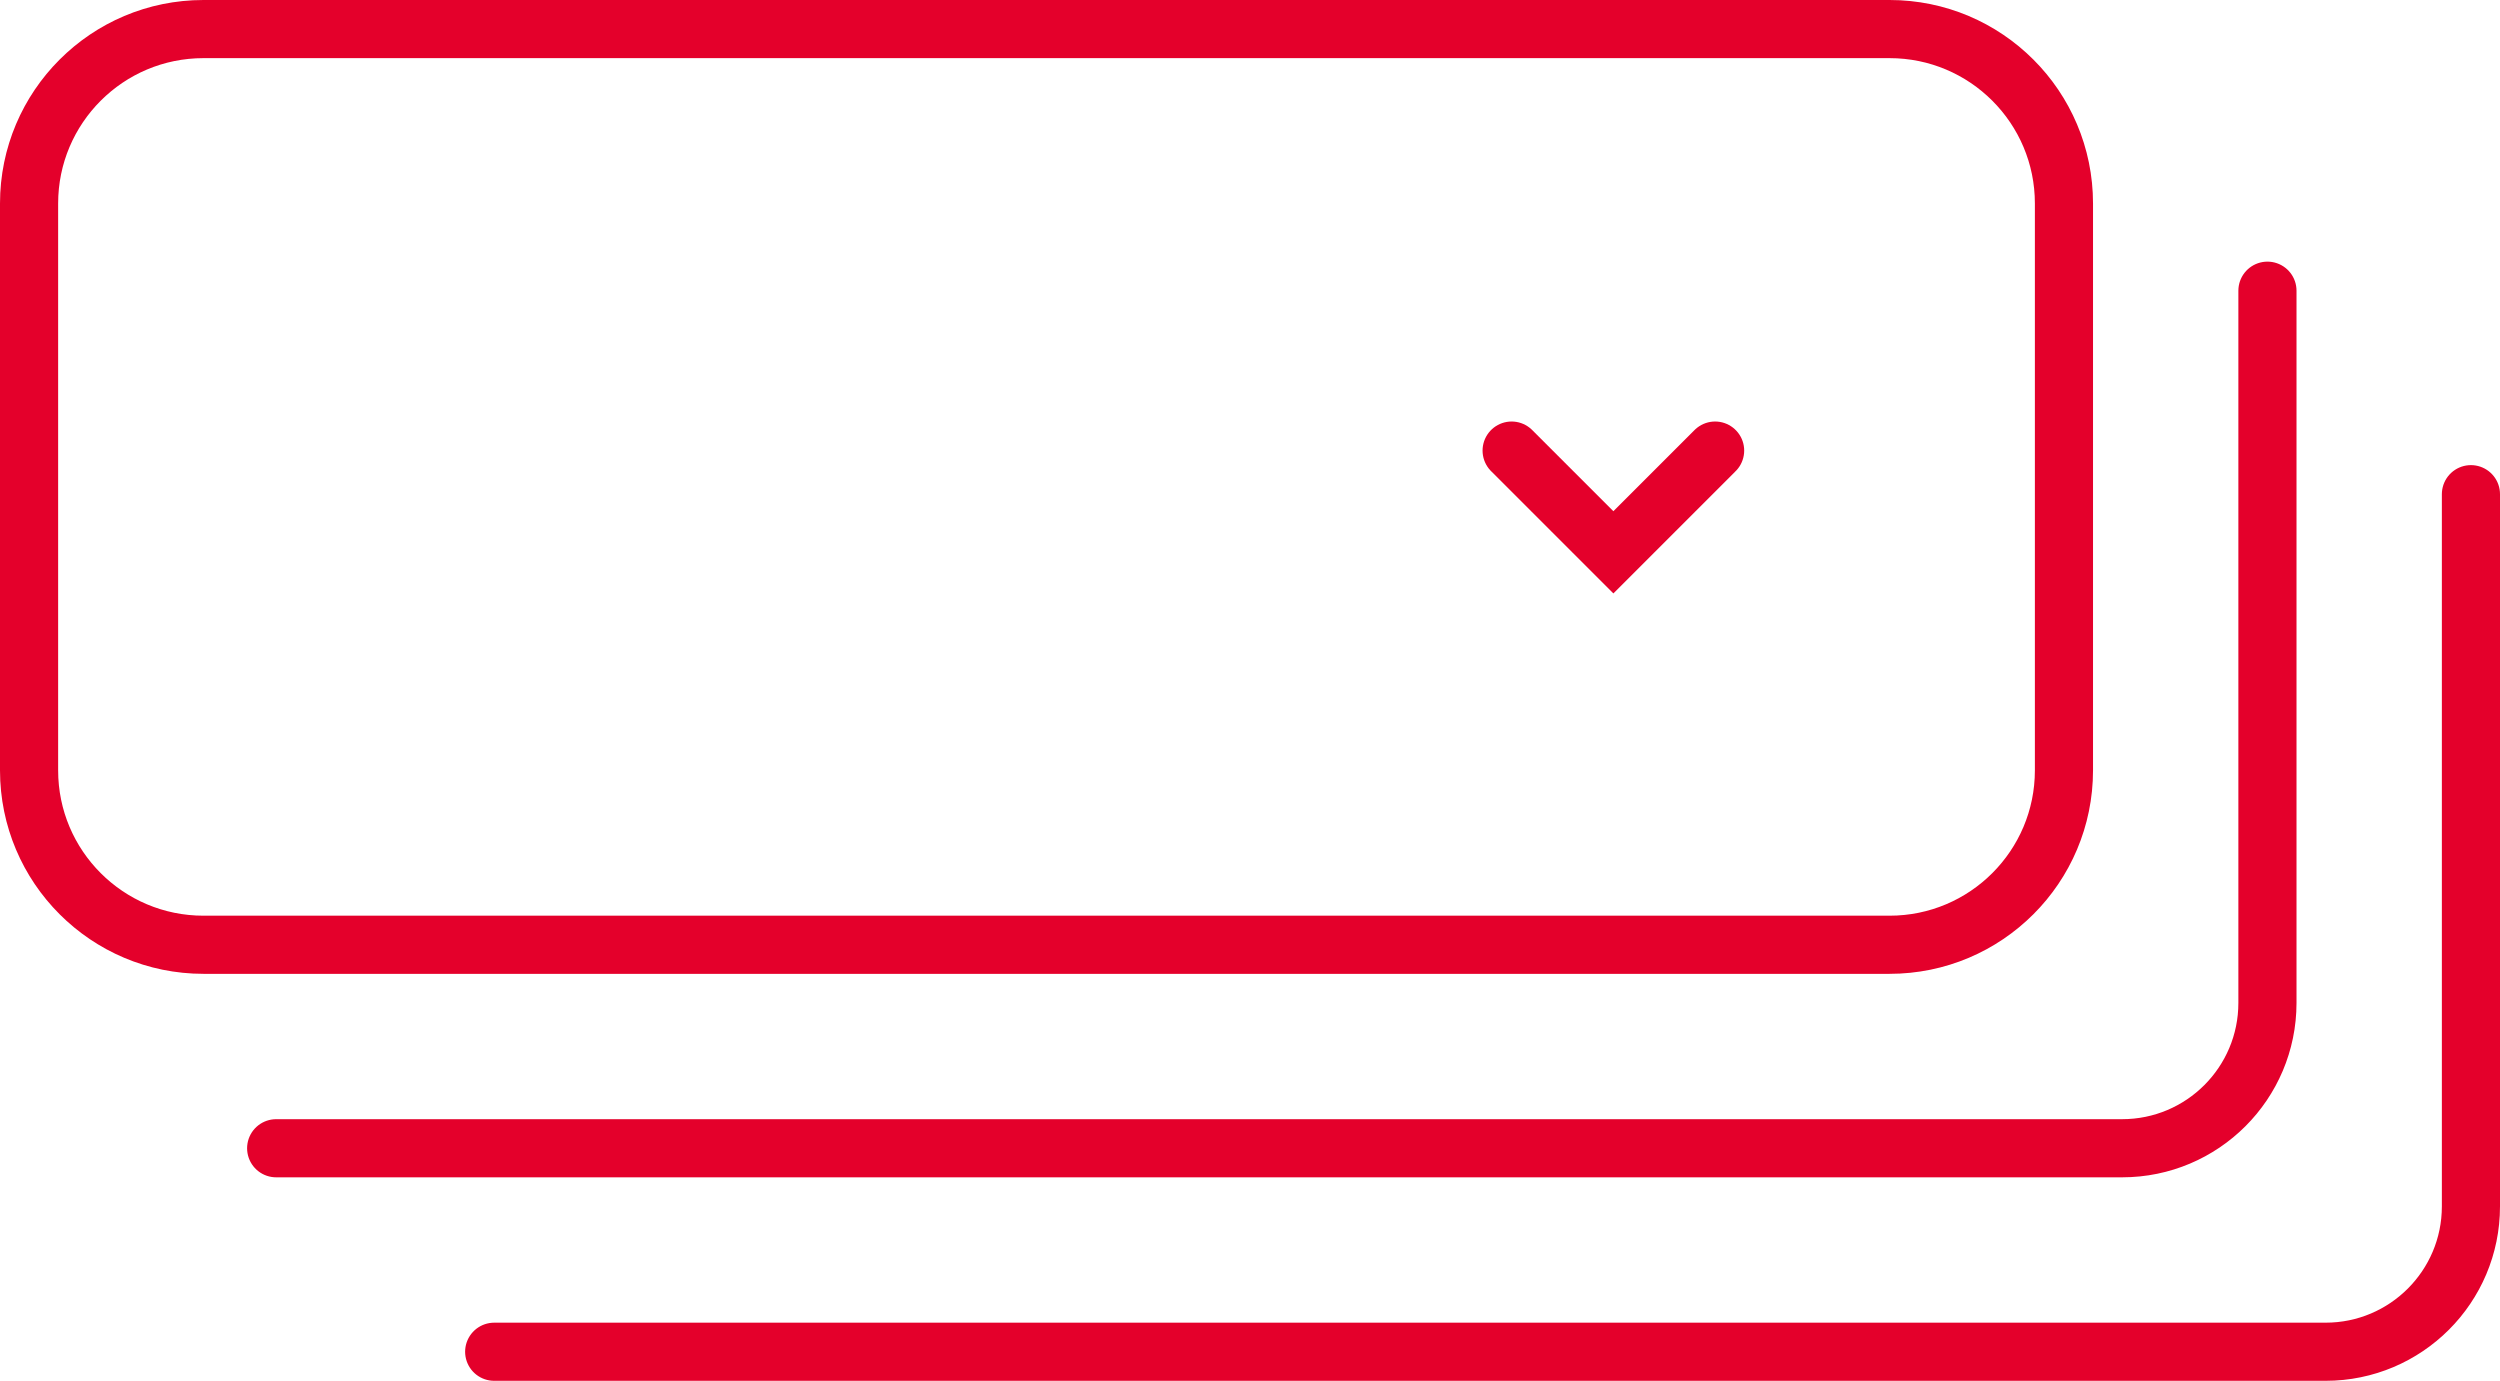
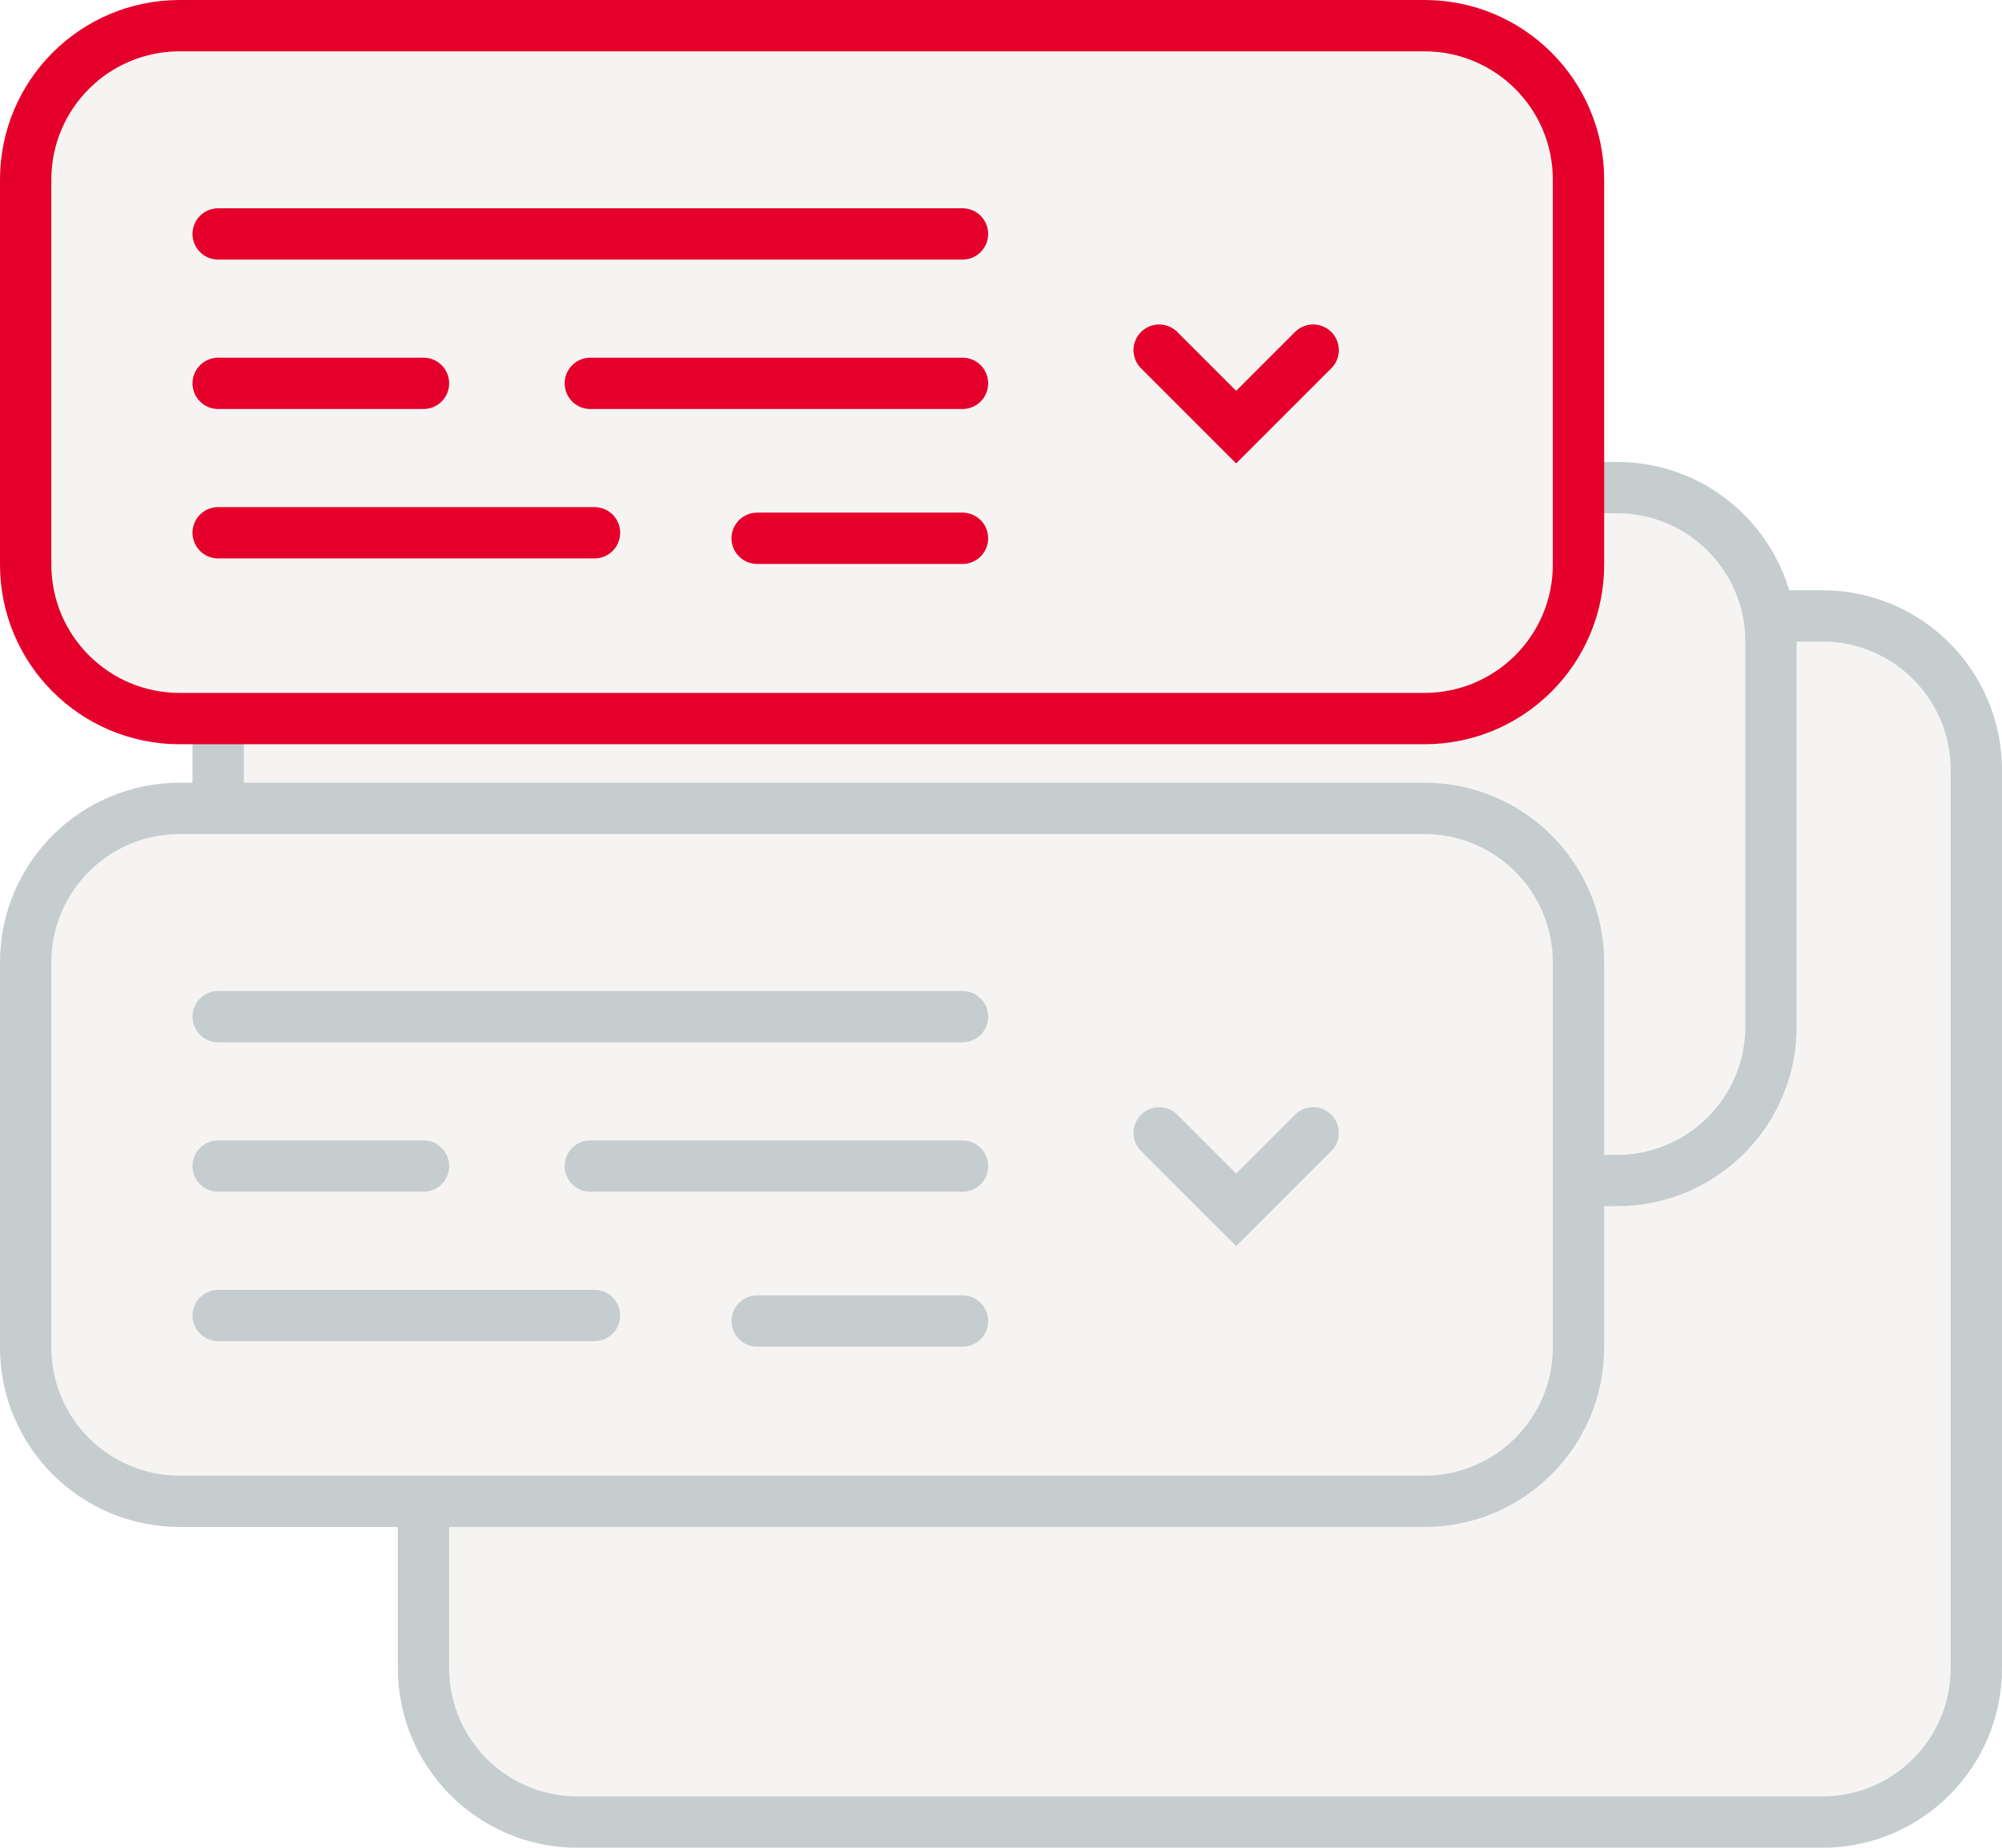
- <svg xmlns="http://www.w3.org/2000/svg" width="172" height="95" viewBox="0 0 172 95" fill="none">
-   <path d="M14 65h116c6.627 0 12-5.373 12-12V14c0-6.627-5.373-12-12-12H14C7.373 2 2 7.373 2 14v39c0 6.627 5.373 12 12 12z" stroke="#E4002B" stroke-width="4" />
-   <path d="M19 79h127c5.523 0 10-4.477 10-10V20m-38 11l-7 7-7-7" stroke="#E4002B" stroke-width="4" stroke-linecap="round" />
-   <path d="M34 93h126c5.523 0 10-4.477 10-10V34" stroke="#E4002B" stroke-width="4" stroke-linecap="round" />
+ <svg xmlns="http://www.w3.org/2000/svg" width="156" height="144" viewBox="0 0 156 144" fill="none">
+   <path d="M45 142h97c6.627 0 12-5.373 12-12V60c0-6.627-5.373-12-12-12H45c-6.627 0-12 5.373-12 12v70c0 6.627 5.373 12 12 12z" fill="#F6F4F2" stroke="#C5CDCF" stroke-width="4" />
+   <path d="M29 92h97c6.627 0 12-5.373 12-12V50c0-6.627-5.373-12-12-12H29c-6.627 0-12 5.373-12 12v30c0 6.627 5.373 12 12 12z" fill="#F6F4F2" stroke="#C5CDCF" stroke-width="4" />
+   <path d="M14 117h97c6.627 0 12-5.373 12-12V75c0-6.627-5.373-12-12-12H14C7.373 63 2 68.373 2 75v30c0 6.627 5.373 12 12 12z" fill="#F6F4F2" stroke="#C5CDCF" stroke-width="4" />
+   <path d="M102.325 88.287l-6 6-6-6M17 79.231h58M46 90.875h29m-58 11.644h29.325M59 102.95h16M17 90.875h16" stroke="#C5CDCF" stroke-width="4" stroke-linecap="round" />
+   <path d="M14 56h97c6.627 0 12-5.373 12-12V14c0-6.627-5.373-12-12-12H14C7.373 2 2 7.373 2 14v30c0 6.627 5.373 12 12 12z" fill="#F6F4F2" stroke="#E4002B" stroke-width="4" />
+   <path d="M102.325 27.287l-6 6-6-6M17 18.231h58M46 29.875h29M17 41.519h29.325M59 41.95h16M17 29.875h16" stroke="#E4002B" stroke-width="4" stroke-linecap="round" />
</svg>
